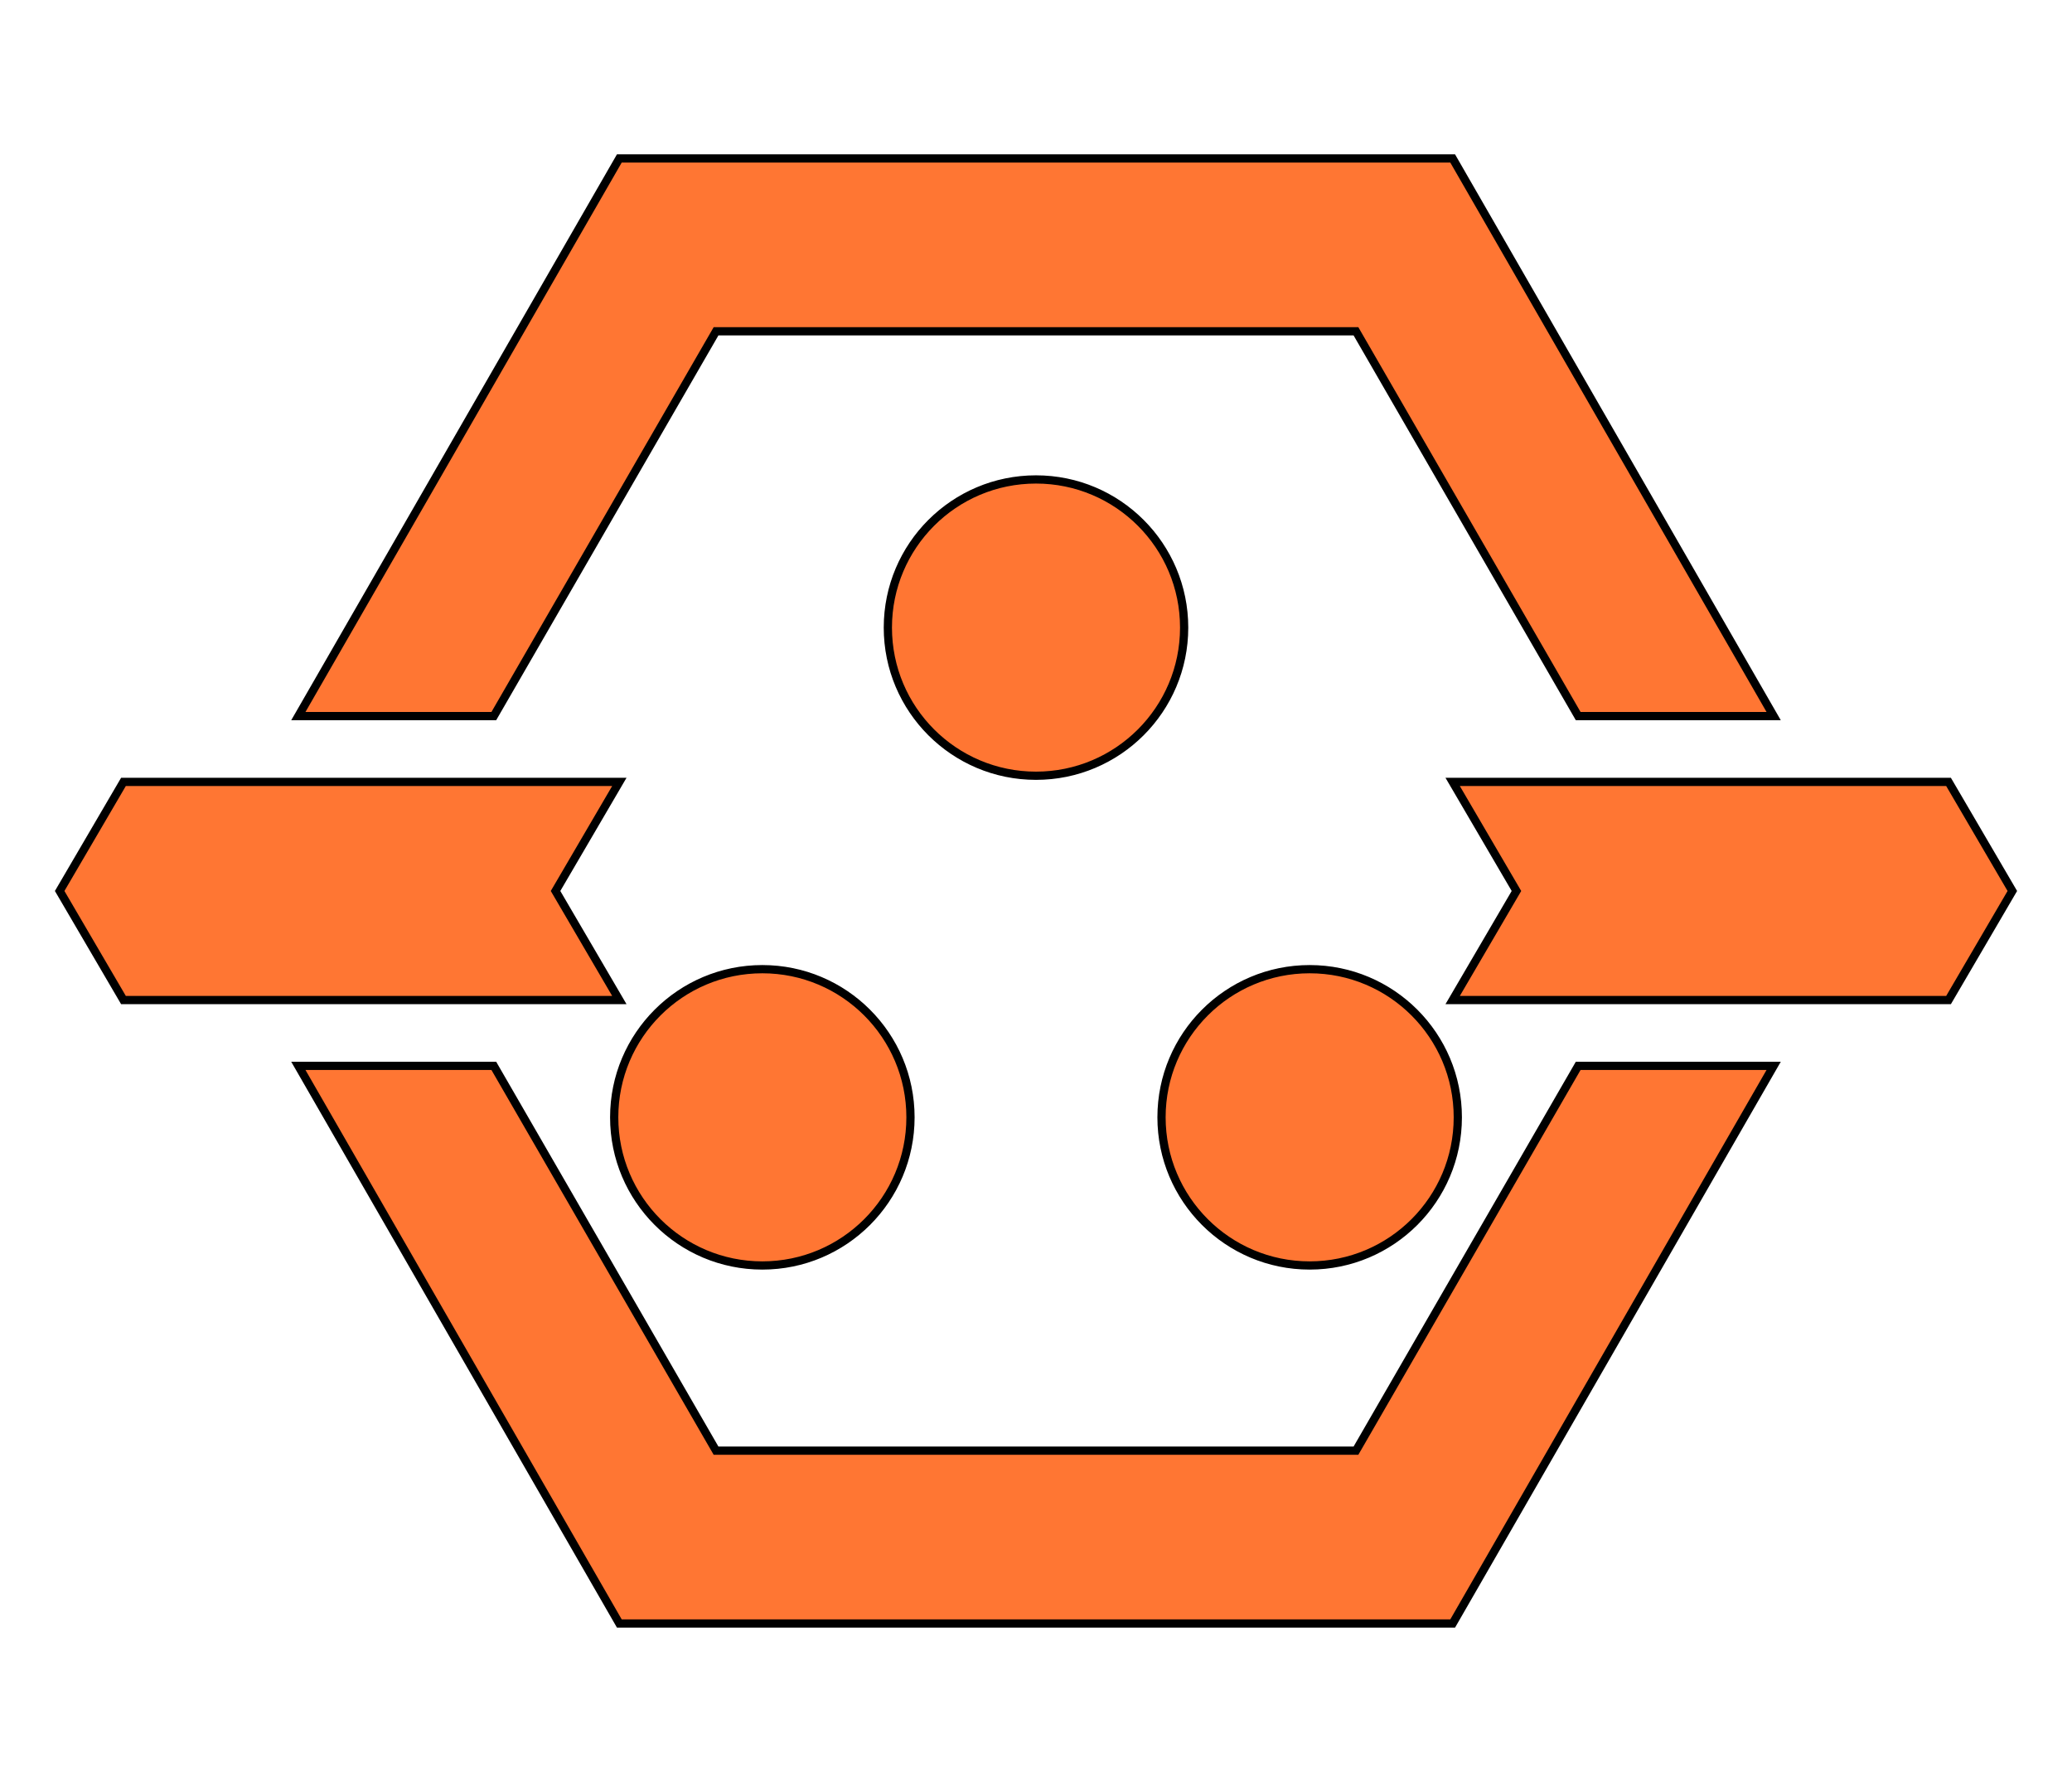
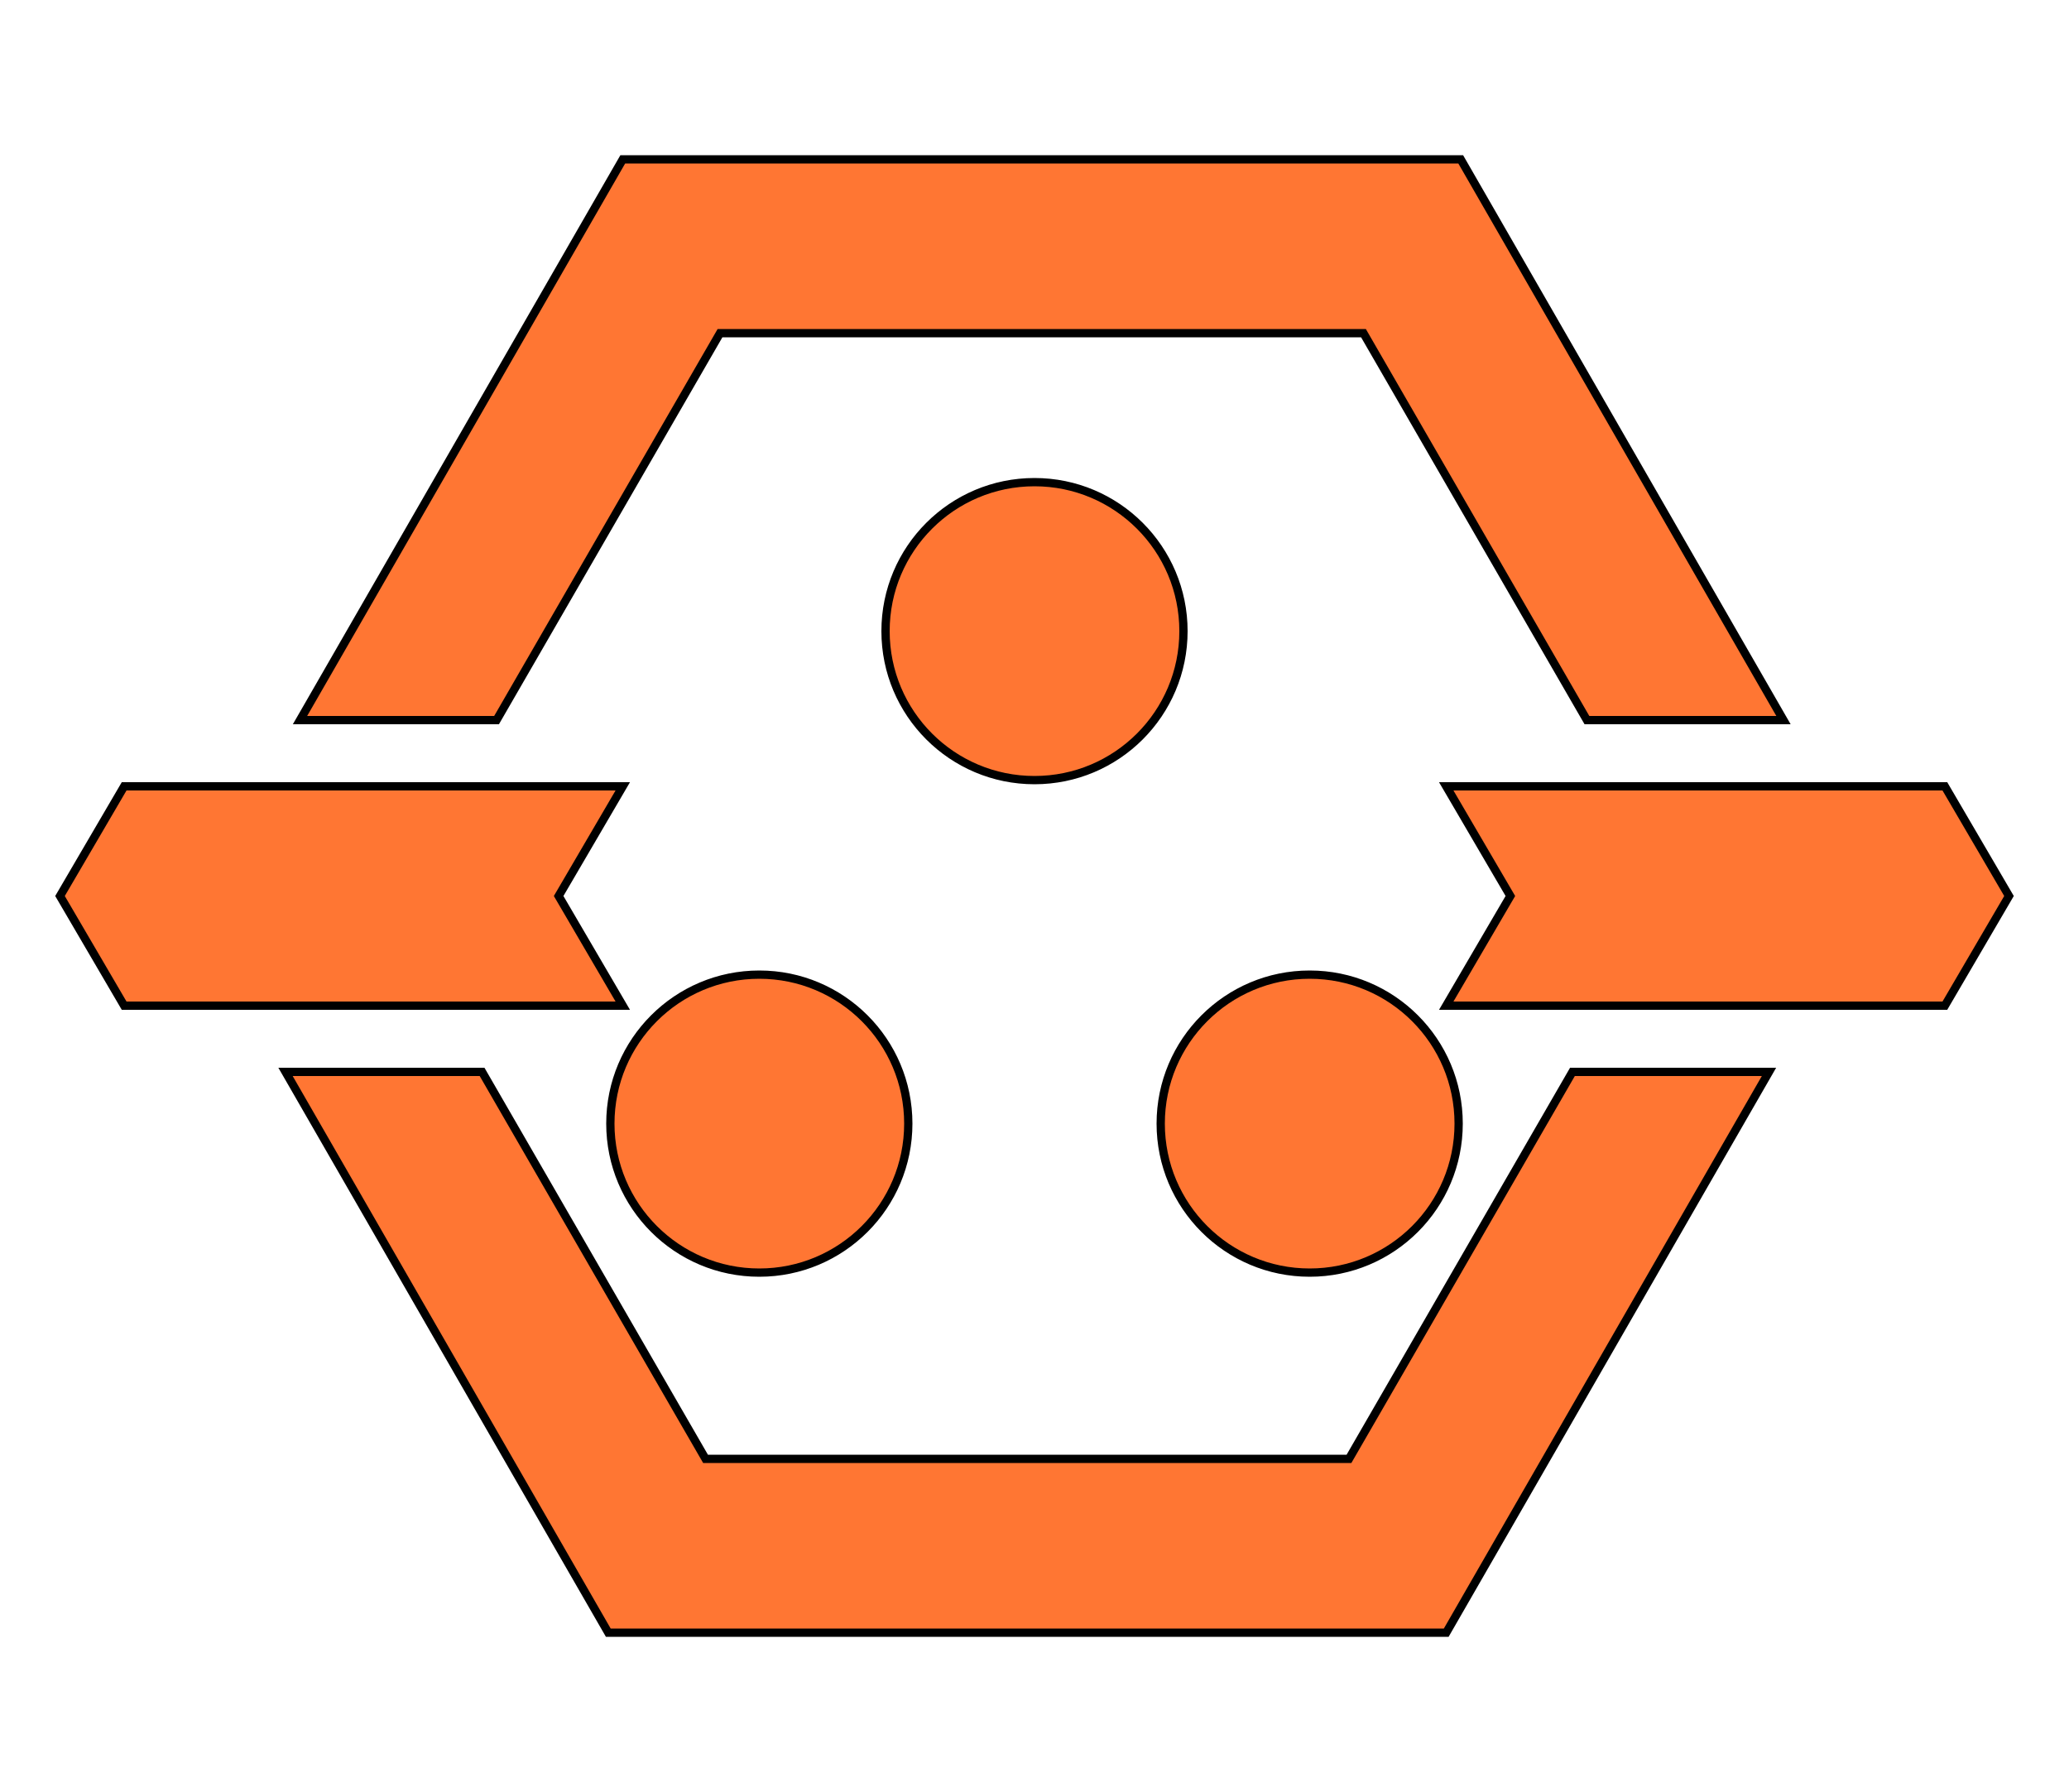
- <svg xmlns="http://www.w3.org/2000/svg" xmlns:xlink="http://www.w3.org/1999/xlink" viewBox="0 0 1007 866">
+ <svg xmlns="http://www.w3.org/2000/svg" xmlns:xlink="http://www.w3.org/1999/xlink" viewBox="0 0 1000 866">
  <style>
* {
    stroke: #000;
    stroke-width: 4;
    fill: #ff7633;
}
</style>
  <g id="g">
    <path d="         m   60,380             241,0             -31,53             31,53             -241,0             -31,-53         z" />
    <path d="         m   301,77             405,0             156,271             -95,0             -108,-187             -311,0             -108,187             -95,0         z" />
  </g>
-   <use xlink:href="#g" transform="rotate(180, 503.5, 433)" />
-   <circle id="c" cx="503.5" cy="305" r="72" />
+   <use xlink:href="#g" transform="rotate(180, 500, 433)" />
+   <circle id="c" cx="500" cy="305" r="72" />
  <use xlink:href="#c" transform="translate(-133,238)" />
  <use xlink:href="#c" transform="translate(133,238)" />
</svg>
